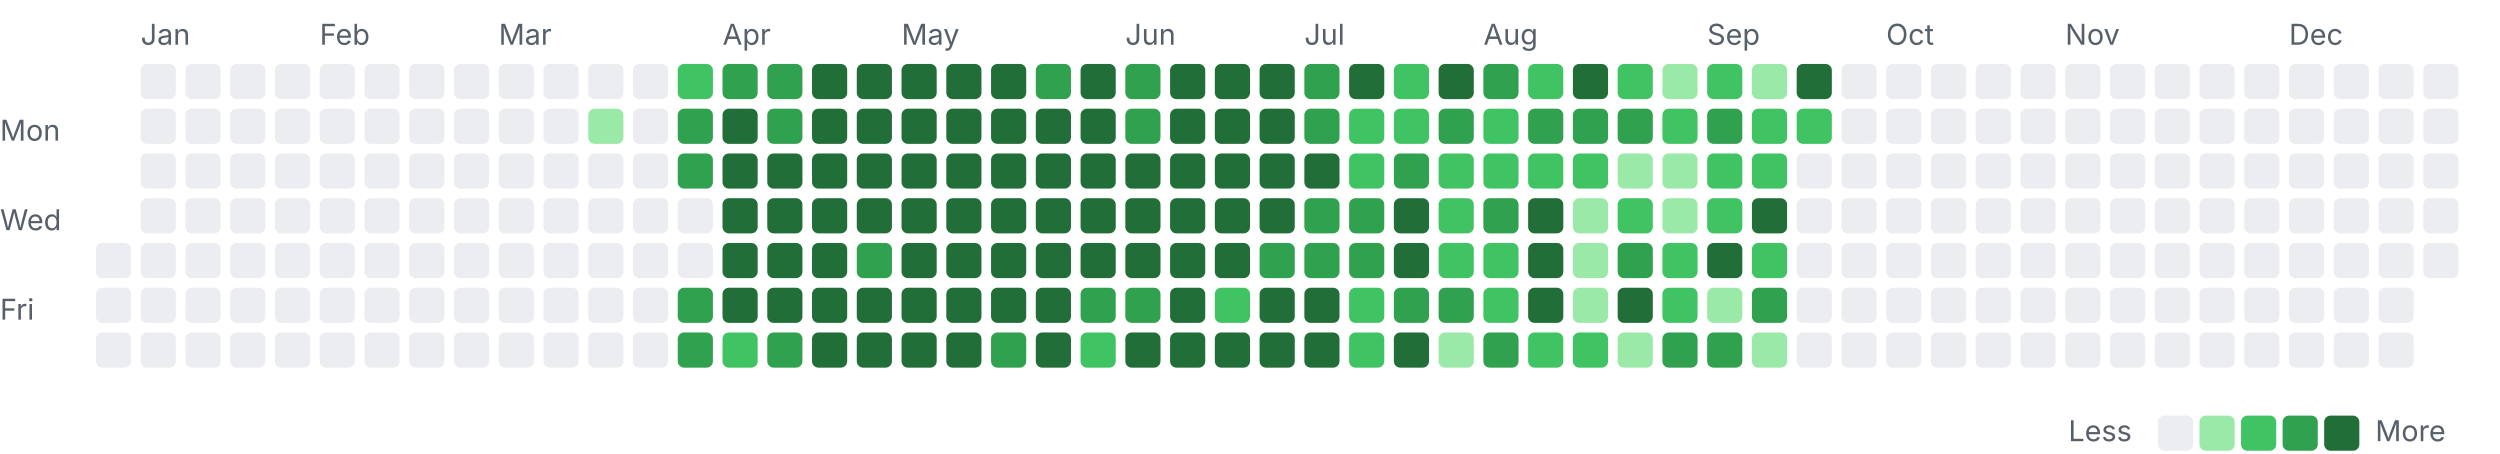
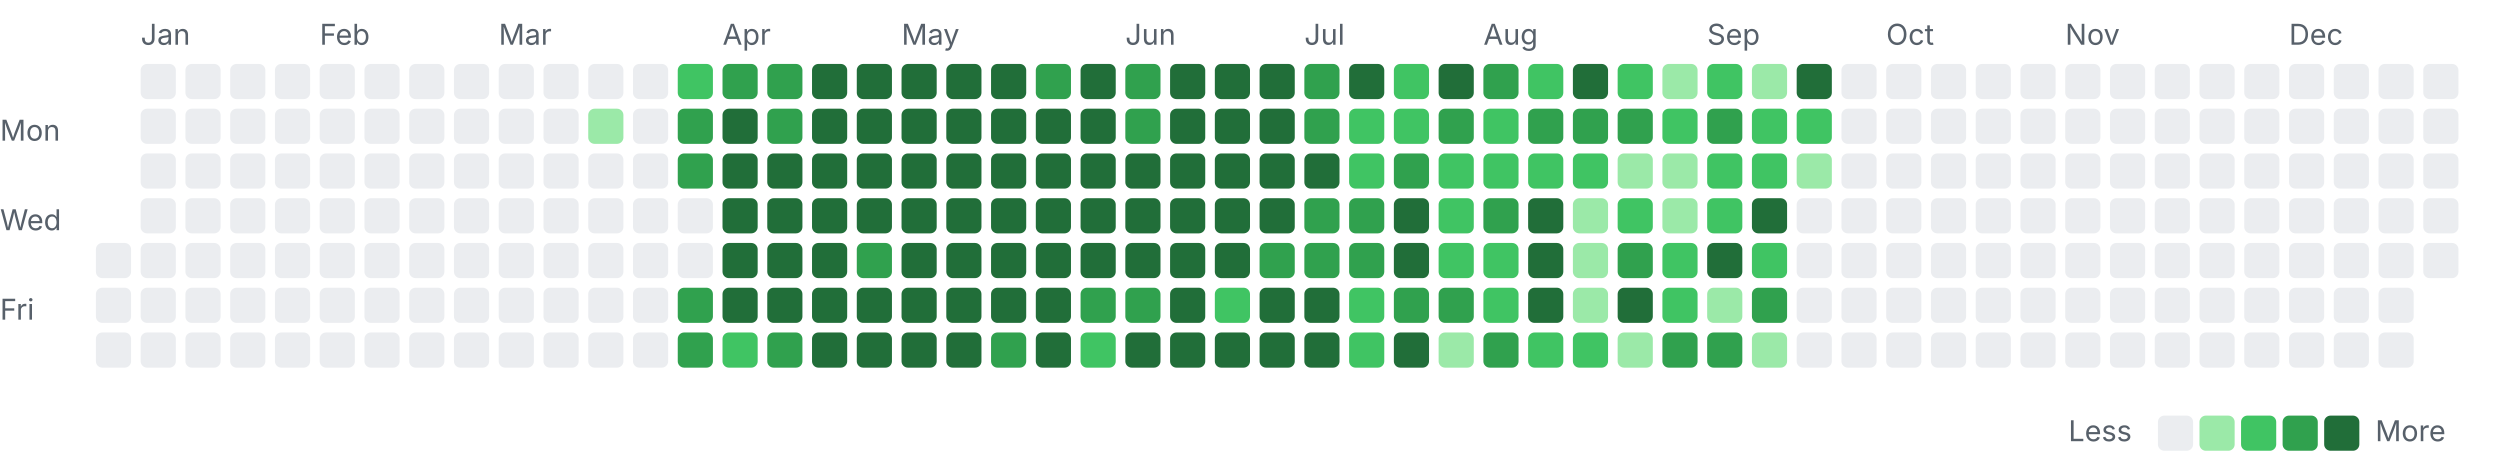
<svg xmlns="http://www.w3.org/2000/svg" width="782" height="142" viewBox="0 0 782 142">
  <style>.l0{fill:#ebedf0}.l1{fill:#9be9a8}.l2{fill:#40c463}.l3{fill:#30a14e}.l4{fill:#216e39} .lbl{fill:#57606a;font:9px -apple-system,Segoe UI,sans-serif}@media(prefers-color-scheme:dark){.l0{fill:#161b22}.l1{fill:#0e4429}.l2{fill:#006d32}.l3{fill:#26a641}.l4{fill:#39d353} .lbl{fill:#8b949e}}</style>
  <text class="lbl" x="44" y="14">Jan</text>
  <text class="lbl" x="100" y="14">Feb</text>
  <text class="lbl" x="156" y="14">Mar</text>
  <text class="lbl" x="226" y="14">Apr</text>
  <text class="lbl" x="282" y="14">May</text>
  <text class="lbl" x="352" y="14">Jun</text>
  <text class="lbl" x="408" y="14">Jul</text>
  <text class="lbl" x="464" y="14">Aug</text>
  <text class="lbl" x="534" y="14">Sep</text>
  <text class="lbl" x="590" y="14">Oct</text>
  <text class="lbl" x="646" y="14">Nov</text>
  <text class="lbl" x="716" y="14">Dec</text>
  <text class="lbl" x="0" y="44">Mon</text>
  <text class="lbl" x="0" y="72">Wed</text>
  <text class="lbl" x="0" y="100">Fri</text>
  <rect class="l0" x="30" y="76" width="11" height="11" rx="2" />
  <rect class="l0" x="30" y="90" width="11" height="11" rx="2" />
  <rect class="l0" x="30" y="104" width="11" height="11" rx="2" />
  <rect class="l0" x="44" y="20" width="11" height="11" rx="2" />
  <rect class="l0" x="44" y="34" width="11" height="11" rx="2" />
  <rect class="l0" x="44" y="48" width="11" height="11" rx="2" />
  <rect class="l0" x="44" y="62" width="11" height="11" rx="2" />
  <rect class="l0" x="44" y="76" width="11" height="11" rx="2" />
  <rect class="l0" x="44" y="90" width="11" height="11" rx="2" />
  <rect class="l0" x="44" y="104" width="11" height="11" rx="2" />
  <rect class="l0" x="58" y="20" width="11" height="11" rx="2" />
  <rect class="l0" x="58" y="34" width="11" height="11" rx="2" />
  <rect class="l0" x="58" y="48" width="11" height="11" rx="2" />
  <rect class="l0" x="58" y="62" width="11" height="11" rx="2" />
  <rect class="l0" x="58" y="76" width="11" height="11" rx="2" />
  <rect class="l0" x="58" y="90" width="11" height="11" rx="2" />
  <rect class="l0" x="58" y="104" width="11" height="11" rx="2" />
  <rect class="l0" x="72" y="20" width="11" height="11" rx="2" />
  <rect class="l0" x="72" y="34" width="11" height="11" rx="2" />
  <rect class="l0" x="72" y="48" width="11" height="11" rx="2" />
  <rect class="l0" x="72" y="62" width="11" height="11" rx="2" />
  <rect class="l0" x="72" y="76" width="11" height="11" rx="2" />
  <rect class="l0" x="72" y="90" width="11" height="11" rx="2" />
  <rect class="l0" x="72" y="104" width="11" height="11" rx="2" />
  <rect class="l0" x="86" y="20" width="11" height="11" rx="2" />
  <rect class="l0" x="86" y="34" width="11" height="11" rx="2" />
  <rect class="l0" x="86" y="48" width="11" height="11" rx="2" />
  <rect class="l0" x="86" y="62" width="11" height="11" rx="2" />
  <rect class="l0" x="86" y="76" width="11" height="11" rx="2" />
  <rect class="l0" x="86" y="90" width="11" height="11" rx="2" />
  <rect class="l0" x="86" y="104" width="11" height="11" rx="2" />
  <rect class="l0" x="100" y="20" width="11" height="11" rx="2" />
  <rect class="l0" x="100" y="34" width="11" height="11" rx="2" />
  <rect class="l0" x="100" y="48" width="11" height="11" rx="2" />
  <rect class="l0" x="100" y="62" width="11" height="11" rx="2" />
  <rect class="l0" x="100" y="76" width="11" height="11" rx="2" />
  <rect class="l0" x="100" y="90" width="11" height="11" rx="2" />
  <rect class="l0" x="100" y="104" width="11" height="11" rx="2" />
  <rect class="l0" x="114" y="20" width="11" height="11" rx="2" />
  <rect class="l0" x="114" y="34" width="11" height="11" rx="2" />
  <rect class="l0" x="114" y="48" width="11" height="11" rx="2" />
  <rect class="l0" x="114" y="62" width="11" height="11" rx="2" />
  <rect class="l0" x="114" y="76" width="11" height="11" rx="2" />
  <rect class="l0" x="114" y="90" width="11" height="11" rx="2" />
  <rect class="l0" x="114" y="104" width="11" height="11" rx="2" />
  <rect class="l0" x="128" y="20" width="11" height="11" rx="2" />
  <rect class="l0" x="128" y="34" width="11" height="11" rx="2" />
  <rect class="l0" x="128" y="48" width="11" height="11" rx="2" />
  <rect class="l0" x="128" y="62" width="11" height="11" rx="2" />
  <rect class="l0" x="128" y="76" width="11" height="11" rx="2" />
  <rect class="l0" x="128" y="90" width="11" height="11" rx="2" />
  <rect class="l0" x="128" y="104" width="11" height="11" rx="2" />
  <rect class="l0" x="142" y="20" width="11" height="11" rx="2" />
  <rect class="l0" x="142" y="34" width="11" height="11" rx="2" />
  <rect class="l0" x="142" y="48" width="11" height="11" rx="2" />
  <rect class="l0" x="142" y="62" width="11" height="11" rx="2" />
  <rect class="l0" x="142" y="76" width="11" height="11" rx="2" />
  <rect class="l0" x="142" y="90" width="11" height="11" rx="2" />
  <rect class="l0" x="142" y="104" width="11" height="11" rx="2" />
  <rect class="l0" x="156" y="20" width="11" height="11" rx="2" />
  <rect class="l0" x="156" y="34" width="11" height="11" rx="2" />
  <rect class="l0" x="156" y="48" width="11" height="11" rx="2" />
  <rect class="l0" x="156" y="62" width="11" height="11" rx="2" />
  <rect class="l0" x="156" y="76" width="11" height="11" rx="2" />
  <rect class="l0" x="156" y="90" width="11" height="11" rx="2" />
  <rect class="l0" x="156" y="104" width="11" height="11" rx="2" />
  <rect class="l0" x="170" y="20" width="11" height="11" rx="2" />
  <rect class="l0" x="170" y="34" width="11" height="11" rx="2" />
  <rect class="l0" x="170" y="48" width="11" height="11" rx="2" />
  <rect class="l0" x="170" y="62" width="11" height="11" rx="2" />
  <rect class="l0" x="170" y="76" width="11" height="11" rx="2" />
  <rect class="l0" x="170" y="90" width="11" height="11" rx="2" />
  <rect class="l0" x="170" y="104" width="11" height="11" rx="2" />
  <rect class="l0" x="184" y="20" width="11" height="11" rx="2" />
  <rect class="l1" x="184" y="34" width="11" height="11" rx="2" />
  <rect class="l0" x="184" y="48" width="11" height="11" rx="2" />
  <rect class="l0" x="184" y="62" width="11" height="11" rx="2" />
  <rect class="l0" x="184" y="76" width="11" height="11" rx="2" />
  <rect class="l0" x="184" y="90" width="11" height="11" rx="2" />
  <rect class="l0" x="184" y="104" width="11" height="11" rx="2" />
  <rect class="l0" x="198" y="20" width="11" height="11" rx="2" />
  <rect class="l0" x="198" y="34" width="11" height="11" rx="2" />
  <rect class="l0" x="198" y="48" width="11" height="11" rx="2" />
  <rect class="l0" x="198" y="62" width="11" height="11" rx="2" />
  <rect class="l0" x="198" y="76" width="11" height="11" rx="2" />
  <rect class="l0" x="198" y="90" width="11" height="11" rx="2" />
  <rect class="l0" x="198" y="104" width="11" height="11" rx="2" />
  <rect class="l2" x="212" y="20" width="11" height="11" rx="2" />
  <rect class="l3" x="212" y="34" width="11" height="11" rx="2" />
  <rect class="l3" x="212" y="48" width="11" height="11" rx="2" />
  <rect class="l0" x="212" y="62" width="11" height="11" rx="2" />
  <rect class="l0" x="212" y="76" width="11" height="11" rx="2" />
  <rect class="l3" x="212" y="90" width="11" height="11" rx="2" />
  <rect class="l3" x="212" y="104" width="11" height="11" rx="2" />
  <rect class="l3" x="226" y="20" width="11" height="11" rx="2" />
  <rect class="l4" x="226" y="34" width="11" height="11" rx="2" />
  <rect class="l4" x="226" y="48" width="11" height="11" rx="2" />
  <rect class="l4" x="226" y="62" width="11" height="11" rx="2" />
  <rect class="l4" x="226" y="76" width="11" height="11" rx="2" />
  <rect class="l4" x="226" y="90" width="11" height="11" rx="2" />
  <rect class="l2" x="226" y="104" width="11" height="11" rx="2" />
  <rect class="l3" x="240" y="20" width="11" height="11" rx="2" />
  <rect class="l3" x="240" y="34" width="11" height="11" rx="2" />
  <rect class="l4" x="240" y="48" width="11" height="11" rx="2" />
  <rect class="l4" x="240" y="62" width="11" height="11" rx="2" />
  <rect class="l4" x="240" y="76" width="11" height="11" rx="2" />
  <rect class="l4" x="240" y="90" width="11" height="11" rx="2" />
  <rect class="l3" x="240" y="104" width="11" height="11" rx="2" />
  <rect class="l4" x="254" y="20" width="11" height="11" rx="2" />
  <rect class="l4" x="254" y="34" width="11" height="11" rx="2" />
  <rect class="l4" x="254" y="48" width="11" height="11" rx="2" />
  <rect class="l4" x="254" y="62" width="11" height="11" rx="2" />
  <rect class="l4" x="254" y="76" width="11" height="11" rx="2" />
  <rect class="l4" x="254" y="90" width="11" height="11" rx="2" />
  <rect class="l4" x="254" y="104" width="11" height="11" rx="2" />
  <rect class="l4" x="268" y="20" width="11" height="11" rx="2" />
  <rect class="l4" x="268" y="34" width="11" height="11" rx="2" />
  <rect class="l4" x="268" y="48" width="11" height="11" rx="2" />
  <rect class="l4" x="268" y="62" width="11" height="11" rx="2" />
  <rect class="l3" x="268" y="76" width="11" height="11" rx="2" />
  <rect class="l4" x="268" y="90" width="11" height="11" rx="2" />
  <rect class="l4" x="268" y="104" width="11" height="11" rx="2" />
  <rect class="l4" x="282" y="20" width="11" height="11" rx="2" />
  <rect class="l4" x="282" y="34" width="11" height="11" rx="2" />
  <rect class="l4" x="282" y="48" width="11" height="11" rx="2" />
  <rect class="l4" x="282" y="62" width="11" height="11" rx="2" />
  <rect class="l4" x="282" y="76" width="11" height="11" rx="2" />
  <rect class="l4" x="282" y="90" width="11" height="11" rx="2" />
  <rect class="l4" x="282" y="104" width="11" height="11" rx="2" />
  <rect class="l4" x="296" y="20" width="11" height="11" rx="2" />
  <rect class="l4" x="296" y="34" width="11" height="11" rx="2" />
  <rect class="l4" x="296" y="48" width="11" height="11" rx="2" />
  <rect class="l4" x="296" y="62" width="11" height="11" rx="2" />
  <rect class="l4" x="296" y="76" width="11" height="11" rx="2" />
  <rect class="l4" x="296" y="90" width="11" height="11" rx="2" />
  <rect class="l4" x="296" y="104" width="11" height="11" rx="2" />
  <rect class="l4" x="310" y="20" width="11" height="11" rx="2" />
  <rect class="l4" x="310" y="34" width="11" height="11" rx="2" />
  <rect class="l4" x="310" y="48" width="11" height="11" rx="2" />
  <rect class="l4" x="310" y="62" width="11" height="11" rx="2" />
  <rect class="l4" x="310" y="76" width="11" height="11" rx="2" />
  <rect class="l4" x="310" y="90" width="11" height="11" rx="2" />
  <rect class="l3" x="310" y="104" width="11" height="11" rx="2" />
  <rect class="l3" x="324" y="20" width="11" height="11" rx="2" />
  <rect class="l4" x="324" y="34" width="11" height="11" rx="2" />
  <rect class="l4" x="324" y="48" width="11" height="11" rx="2" />
  <rect class="l4" x="324" y="62" width="11" height="11" rx="2" />
  <rect class="l4" x="324" y="76" width="11" height="11" rx="2" />
  <rect class="l4" x="324" y="90" width="11" height="11" rx="2" />
  <rect class="l4" x="324" y="104" width="11" height="11" rx="2" />
  <rect class="l4" x="338" y="20" width="11" height="11" rx="2" />
  <rect class="l4" x="338" y="34" width="11" height="11" rx="2" />
  <rect class="l4" x="338" y="48" width="11" height="11" rx="2" />
  <rect class="l4" x="338" y="62" width="11" height="11" rx="2" />
  <rect class="l4" x="338" y="76" width="11" height="11" rx="2" />
  <rect class="l3" x="338" y="90" width="11" height="11" rx="2" />
  <rect class="l2" x="338" y="104" width="11" height="11" rx="2" />
  <rect class="l3" x="352" y="20" width="11" height="11" rx="2" />
  <rect class="l3" x="352" y="34" width="11" height="11" rx="2" />
  <rect class="l4" x="352" y="48" width="11" height="11" rx="2" />
  <rect class="l4" x="352" y="62" width="11" height="11" rx="2" />
  <rect class="l4" x="352" y="76" width="11" height="11" rx="2" />
  <rect class="l3" x="352" y="90" width="11" height="11" rx="2" />
  <rect class="l4" x="352" y="104" width="11" height="11" rx="2" />
  <rect class="l4" x="366" y="20" width="11" height="11" rx="2" />
  <rect class="l4" x="366" y="34" width="11" height="11" rx="2" />
  <rect class="l4" x="366" y="48" width="11" height="11" rx="2" />
  <rect class="l4" x="366" y="62" width="11" height="11" rx="2" />
  <rect class="l4" x="366" y="76" width="11" height="11" rx="2" />
  <rect class="l4" x="366" y="90" width="11" height="11" rx="2" />
  <rect class="l4" x="366" y="104" width="11" height="11" rx="2" />
  <rect class="l4" x="380" y="20" width="11" height="11" rx="2" />
  <rect class="l4" x="380" y="34" width="11" height="11" rx="2" />
  <rect class="l4" x="380" y="48" width="11" height="11" rx="2" />
  <rect class="l4" x="380" y="62" width="11" height="11" rx="2" />
  <rect class="l4" x="380" y="76" width="11" height="11" rx="2" />
  <rect class="l2" x="380" y="90" width="11" height="11" rx="2" />
  <rect class="l4" x="380" y="104" width="11" height="11" rx="2" />
  <rect class="l4" x="394" y="20" width="11" height="11" rx="2" />
  <rect class="l4" x="394" y="34" width="11" height="11" rx="2" />
  <rect class="l4" x="394" y="48" width="11" height="11" rx="2" />
  <rect class="l4" x="394" y="62" width="11" height="11" rx="2" />
  <rect class="l3" x="394" y="76" width="11" height="11" rx="2" />
  <rect class="l4" x="394" y="90" width="11" height="11" rx="2" />
  <rect class="l4" x="394" y="104" width="11" height="11" rx="2" />
  <rect class="l3" x="408" y="20" width="11" height="11" rx="2" />
  <rect class="l3" x="408" y="34" width="11" height="11" rx="2" />
  <rect class="l4" x="408" y="48" width="11" height="11" rx="2" />
  <rect class="l3" x="408" y="62" width="11" height="11" rx="2" />
  <rect class="l3" x="408" y="76" width="11" height="11" rx="2" />
  <rect class="l4" x="408" y="90" width="11" height="11" rx="2" />
  <rect class="l4" x="408" y="104" width="11" height="11" rx="2" />
  <rect class="l4" x="422" y="20" width="11" height="11" rx="2" />
  <rect class="l2" x="422" y="34" width="11" height="11" rx="2" />
  <rect class="l2" x="422" y="48" width="11" height="11" rx="2" />
  <rect class="l3" x="422" y="62" width="11" height="11" rx="2" />
  <rect class="l3" x="422" y="76" width="11" height="11" rx="2" />
  <rect class="l2" x="422" y="90" width="11" height="11" rx="2" />
  <rect class="l2" x="422" y="104" width="11" height="11" rx="2" />
  <rect class="l2" x="436" y="20" width="11" height="11" rx="2" />
  <rect class="l2" x="436" y="34" width="11" height="11" rx="2" />
  <rect class="l3" x="436" y="48" width="11" height="11" rx="2" />
  <rect class="l4" x="436" y="62" width="11" height="11" rx="2" />
  <rect class="l4" x="436" y="76" width="11" height="11" rx="2" />
  <rect class="l3" x="436" y="90" width="11" height="11" rx="2" />
  <rect class="l4" x="436" y="104" width="11" height="11" rx="2" />
  <rect class="l4" x="450" y="20" width="11" height="11" rx="2" />
  <rect class="l3" x="450" y="34" width="11" height="11" rx="2" />
  <rect class="l2" x="450" y="48" width="11" height="11" rx="2" />
  <rect class="l2" x="450" y="62" width="11" height="11" rx="2" />
  <rect class="l2" x="450" y="76" width="11" height="11" rx="2" />
  <rect class="l3" x="450" y="90" width="11" height="11" rx="2" />
  <rect class="l1" x="450" y="104" width="11" height="11" rx="2" />
  <rect class="l3" x="464" y="20" width="11" height="11" rx="2" />
  <rect class="l2" x="464" y="34" width="11" height="11" rx="2" />
  <rect class="l2" x="464" y="48" width="11" height="11" rx="2" />
  <rect class="l3" x="464" y="62" width="11" height="11" rx="2" />
  <rect class="l2" x="464" y="76" width="11" height="11" rx="2" />
  <rect class="l2" x="464" y="90" width="11" height="11" rx="2" />
  <rect class="l3" x="464" y="104" width="11" height="11" rx="2" />
  <rect class="l2" x="478" y="20" width="11" height="11" rx="2" />
  <rect class="l3" x="478" y="34" width="11" height="11" rx="2" />
  <rect class="l2" x="478" y="48" width="11" height="11" rx="2" />
  <rect class="l4" x="478" y="62" width="11" height="11" rx="2" />
  <rect class="l4" x="478" y="76" width="11" height="11" rx="2" />
  <rect class="l4" x="478" y="90" width="11" height="11" rx="2" />
  <rect class="l2" x="478" y="104" width="11" height="11" rx="2" />
  <rect class="l4" x="492" y="20" width="11" height="11" rx="2" />
  <rect class="l3" x="492" y="34" width="11" height="11" rx="2" />
  <rect class="l2" x="492" y="48" width="11" height="11" rx="2" />
  <rect class="l1" x="492" y="62" width="11" height="11" rx="2" />
  <rect class="l1" x="492" y="76" width="11" height="11" rx="2" />
  <rect class="l1" x="492" y="90" width="11" height="11" rx="2" />
  <rect class="l2" x="492" y="104" width="11" height="11" rx="2" />
  <rect class="l2" x="506" y="20" width="11" height="11" rx="2" />
  <rect class="l3" x="506" y="34" width="11" height="11" rx="2" />
  <rect class="l1" x="506" y="48" width="11" height="11" rx="2" />
  <rect class="l2" x="506" y="62" width="11" height="11" rx="2" />
  <rect class="l3" x="506" y="76" width="11" height="11" rx="2" />
  <rect class="l4" x="506" y="90" width="11" height="11" rx="2" />
  <rect class="l1" x="506" y="104" width="11" height="11" rx="2" />
  <rect class="l1" x="520" y="20" width="11" height="11" rx="2" />
  <rect class="l2" x="520" y="34" width="11" height="11" rx="2" />
  <rect class="l1" x="520" y="48" width="11" height="11" rx="2" />
  <rect class="l1" x="520" y="62" width="11" height="11" rx="2" />
  <rect class="l2" x="520" y="76" width="11" height="11" rx="2" />
  <rect class="l2" x="520" y="90" width="11" height="11" rx="2" />
  <rect class="l3" x="520" y="104" width="11" height="11" rx="2" />
  <rect class="l2" x="534" y="20" width="11" height="11" rx="2" />
  <rect class="l3" x="534" y="34" width="11" height="11" rx="2" />
  <rect class="l2" x="534" y="48" width="11" height="11" rx="2" />
  <rect class="l2" x="534" y="62" width="11" height="11" rx="2" />
  <rect class="l4" x="534" y="76" width="11" height="11" rx="2" />
  <rect class="l1" x="534" y="90" width="11" height="11" rx="2" />
  <rect class="l3" x="534" y="104" width="11" height="11" rx="2" />
  <rect class="l1" x="548" y="20" width="11" height="11" rx="2" />
  <rect class="l2" x="548" y="34" width="11" height="11" rx="2" />
  <rect class="l2" x="548" y="48" width="11" height="11" rx="2" />
  <rect class="l4" x="548" y="62" width="11" height="11" rx="2" />
  <rect class="l2" x="548" y="76" width="11" height="11" rx="2" />
  <rect class="l3" x="548" y="90" width="11" height="11" rx="2" />
  <rect class="l1" x="548" y="104" width="11" height="11" rx="2" />
  <rect class="l4" x="562" y="20" width="11" height="11" rx="2" />
  <rect class="l2" x="562" y="34" width="11" height="11" rx="2" />
-   <rect class="l0" x="562" y="48" width="11" height="11" rx="2" />
+   <rect class="l1" x="562" y="48" width="11" height="11" rx="2" />
  <rect class="l0" x="562" y="62" width="11" height="11" rx="2" />
  <rect class="l0" x="562" y="76" width="11" height="11" rx="2" />
  <rect class="l0" x="562" y="90" width="11" height="11" rx="2" />
  <rect class="l0" x="562" y="104" width="11" height="11" rx="2" />
  <rect class="l0" x="576" y="20" width="11" height="11" rx="2" />
  <rect class="l0" x="576" y="34" width="11" height="11" rx="2" />
  <rect class="l0" x="576" y="48" width="11" height="11" rx="2" />
  <rect class="l0" x="576" y="62" width="11" height="11" rx="2" />
  <rect class="l0" x="576" y="76" width="11" height="11" rx="2" />
  <rect class="l0" x="576" y="90" width="11" height="11" rx="2" />
  <rect class="l0" x="576" y="104" width="11" height="11" rx="2" />
  <rect class="l0" x="590" y="20" width="11" height="11" rx="2" />
  <rect class="l0" x="590" y="34" width="11" height="11" rx="2" />
  <rect class="l0" x="590" y="48" width="11" height="11" rx="2" />
  <rect class="l0" x="590" y="62" width="11" height="11" rx="2" />
  <rect class="l0" x="590" y="76" width="11" height="11" rx="2" />
  <rect class="l0" x="590" y="90" width="11" height="11" rx="2" />
  <rect class="l0" x="590" y="104" width="11" height="11" rx="2" />
  <rect class="l0" x="604" y="20" width="11" height="11" rx="2" />
  <rect class="l0" x="604" y="34" width="11" height="11" rx="2" />
  <rect class="l0" x="604" y="48" width="11" height="11" rx="2" />
  <rect class="l0" x="604" y="62" width="11" height="11" rx="2" />
  <rect class="l0" x="604" y="76" width="11" height="11" rx="2" />
  <rect class="l0" x="604" y="90" width="11" height="11" rx="2" />
  <rect class="l0" x="604" y="104" width="11" height="11" rx="2" />
  <rect class="l0" x="618" y="20" width="11" height="11" rx="2" />
  <rect class="l0" x="618" y="34" width="11" height="11" rx="2" />
  <rect class="l0" x="618" y="48" width="11" height="11" rx="2" />
  <rect class="l0" x="618" y="62" width="11" height="11" rx="2" />
  <rect class="l0" x="618" y="76" width="11" height="11" rx="2" />
  <rect class="l0" x="618" y="90" width="11" height="11" rx="2" />
  <rect class="l0" x="618" y="104" width="11" height="11" rx="2" />
  <rect class="l0" x="632" y="20" width="11" height="11" rx="2" />
  <rect class="l0" x="632" y="34" width="11" height="11" rx="2" />
  <rect class="l0" x="632" y="48" width="11" height="11" rx="2" />
  <rect class="l0" x="632" y="62" width="11" height="11" rx="2" />
  <rect class="l0" x="632" y="76" width="11" height="11" rx="2" />
  <rect class="l0" x="632" y="90" width="11" height="11" rx="2" />
  <rect class="l0" x="632" y="104" width="11" height="11" rx="2" />
  <rect class="l0" x="646" y="20" width="11" height="11" rx="2" />
  <rect class="l0" x="646" y="34" width="11" height="11" rx="2" />
  <rect class="l0" x="646" y="48" width="11" height="11" rx="2" />
  <rect class="l0" x="646" y="62" width="11" height="11" rx="2" />
  <rect class="l0" x="646" y="76" width="11" height="11" rx="2" />
  <rect class="l0" x="646" y="90" width="11" height="11" rx="2" />
  <rect class="l0" x="646" y="104" width="11" height="11" rx="2" />
  <rect class="l0" x="660" y="20" width="11" height="11" rx="2" />
  <rect class="l0" x="660" y="34" width="11" height="11" rx="2" />
  <rect class="l0" x="660" y="48" width="11" height="11" rx="2" />
  <rect class="l0" x="660" y="62" width="11" height="11" rx="2" />
  <rect class="l0" x="660" y="76" width="11" height="11" rx="2" />
  <rect class="l0" x="660" y="90" width="11" height="11" rx="2" />
  <rect class="l0" x="660" y="104" width="11" height="11" rx="2" />
  <rect class="l0" x="674" y="20" width="11" height="11" rx="2" />
  <rect class="l0" x="674" y="34" width="11" height="11" rx="2" />
  <rect class="l0" x="674" y="48" width="11" height="11" rx="2" />
  <rect class="l0" x="674" y="62" width="11" height="11" rx="2" />
  <rect class="l0" x="674" y="76" width="11" height="11" rx="2" />
  <rect class="l0" x="674" y="90" width="11" height="11" rx="2" />
  <rect class="l0" x="674" y="104" width="11" height="11" rx="2" />
  <rect class="l0" x="688" y="20" width="11" height="11" rx="2" />
  <rect class="l0" x="688" y="34" width="11" height="11" rx="2" />
  <rect class="l0" x="688" y="48" width="11" height="11" rx="2" />
  <rect class="l0" x="688" y="62" width="11" height="11" rx="2" />
  <rect class="l0" x="688" y="76" width="11" height="11" rx="2" />
  <rect class="l0" x="688" y="90" width="11" height="11" rx="2" />
  <rect class="l0" x="688" y="104" width="11" height="11" rx="2" />
  <rect class="l0" x="702" y="20" width="11" height="11" rx="2" />
  <rect class="l0" x="702" y="34" width="11" height="11" rx="2" />
  <rect class="l0" x="702" y="48" width="11" height="11" rx="2" />
  <rect class="l0" x="702" y="62" width="11" height="11" rx="2" />
  <rect class="l0" x="702" y="76" width="11" height="11" rx="2" />
  <rect class="l0" x="702" y="90" width="11" height="11" rx="2" />
  <rect class="l0" x="702" y="104" width="11" height="11" rx="2" />
  <rect class="l0" x="716" y="20" width="11" height="11" rx="2" />
  <rect class="l0" x="716" y="34" width="11" height="11" rx="2" />
  <rect class="l0" x="716" y="48" width="11" height="11" rx="2" />
  <rect class="l0" x="716" y="62" width="11" height="11" rx="2" />
  <rect class="l0" x="716" y="76" width="11" height="11" rx="2" />
  <rect class="l0" x="716" y="90" width="11" height="11" rx="2" />
  <rect class="l0" x="716" y="104" width="11" height="11" rx="2" />
  <rect class="l0" x="730" y="20" width="11" height="11" rx="2" />
  <rect class="l0" x="730" y="34" width="11" height="11" rx="2" />
  <rect class="l0" x="730" y="48" width="11" height="11" rx="2" />
  <rect class="l0" x="730" y="62" width="11" height="11" rx="2" />
  <rect class="l0" x="730" y="76" width="11" height="11" rx="2" />
  <rect class="l0" x="730" y="90" width="11" height="11" rx="2" />
  <rect class="l0" x="730" y="104" width="11" height="11" rx="2" />
  <rect class="l0" x="744" y="20" width="11" height="11" rx="2" />
  <rect class="l0" x="744" y="34" width="11" height="11" rx="2" />
  <rect class="l0" x="744" y="48" width="11" height="11" rx="2" />
  <rect class="l0" x="744" y="62" width="11" height="11" rx="2" />
  <rect class="l0" x="744" y="76" width="11" height="11" rx="2" />
  <rect class="l0" x="744" y="90" width="11" height="11" rx="2" />
  <rect class="l0" x="744" y="104" width="11" height="11" rx="2" />
  <rect class="l0" x="758" y="20" width="11" height="11" rx="2" />
  <rect class="l0" x="758" y="34" width="11" height="11" rx="2" />
  <rect class="l0" x="758" y="48" width="11" height="11" rx="2" />
  <rect class="l0" x="758" y="62" width="11" height="11" rx="2" />
  <rect class="l0" x="758" y="76" width="11" height="11" rx="2" />
  <text class="lbl" x="647" y="138">Less</text>
  <rect class="l0" x="675" y="130" width="11" height="11" rx="2" />
  <rect class="l1" x="688" y="130" width="11" height="11" rx="2" />
  <rect class="l2" x="701" y="130" width="11" height="11" rx="2" />
  <rect class="l3" x="714" y="130" width="11" height="11" rx="2" />
  <rect class="l4" x="727" y="130" width="11" height="11" rx="2" />
  <text class="lbl" x="743" y="138">More</text>
</svg>
